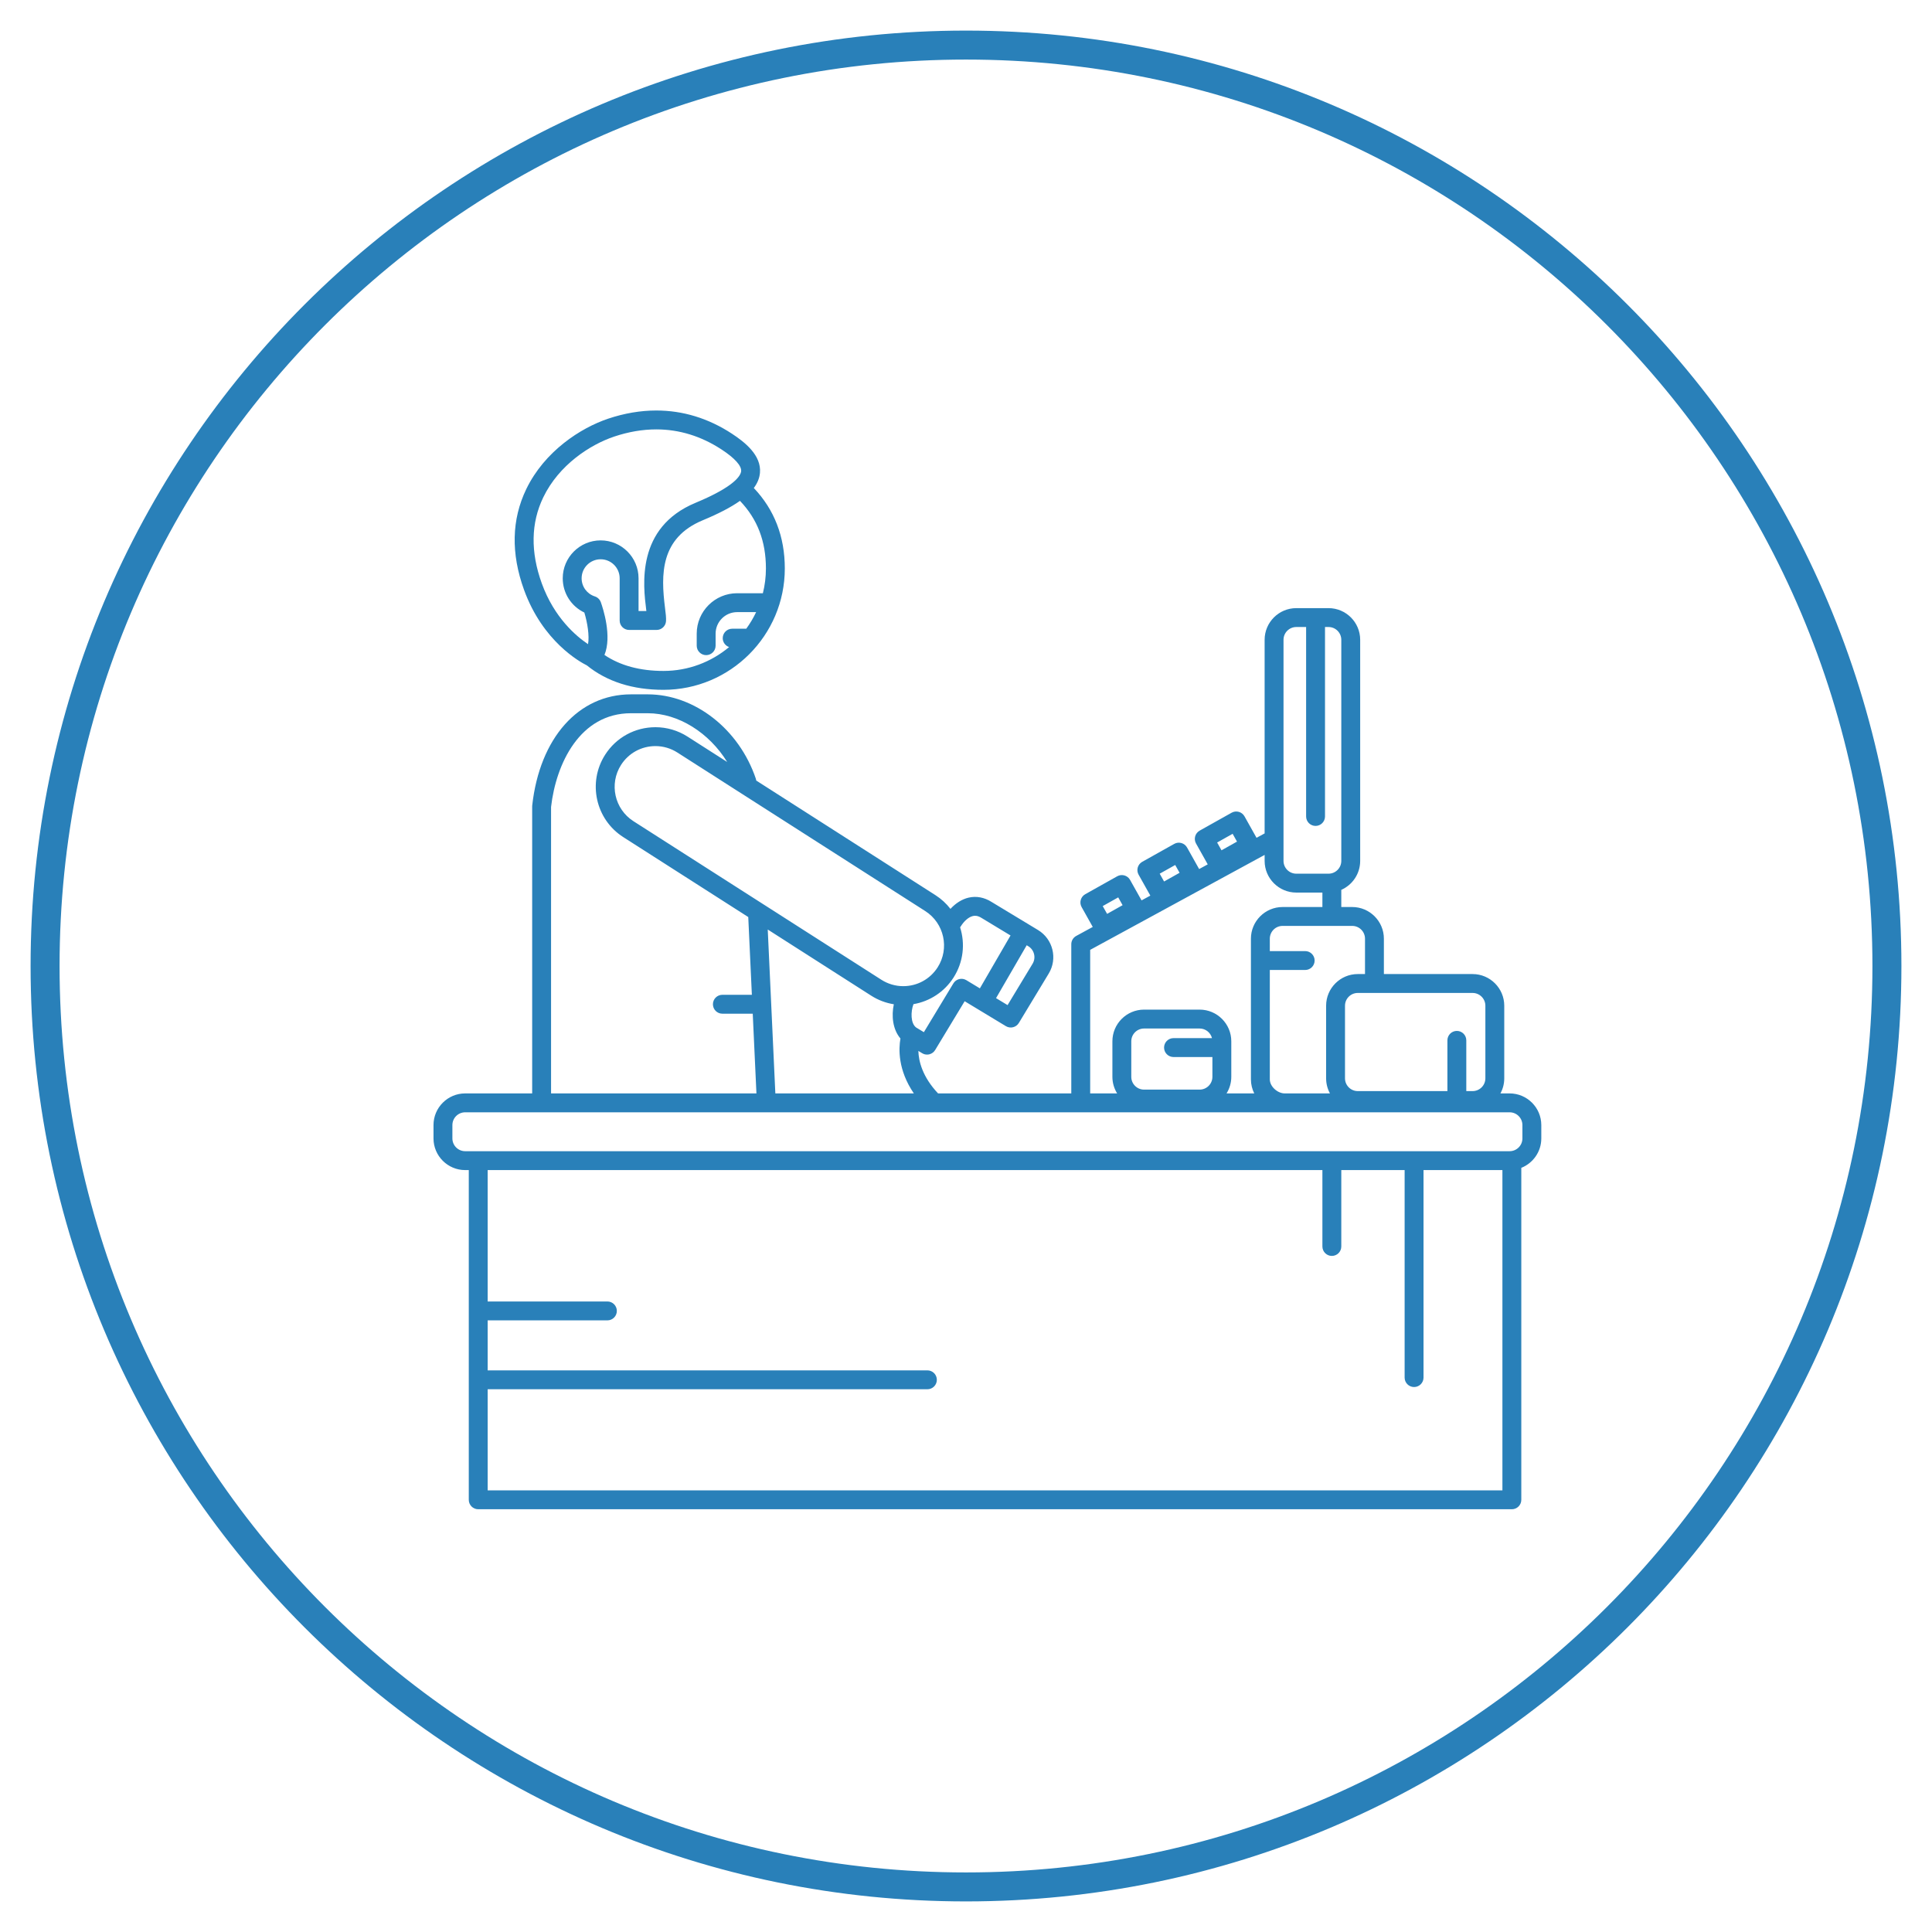
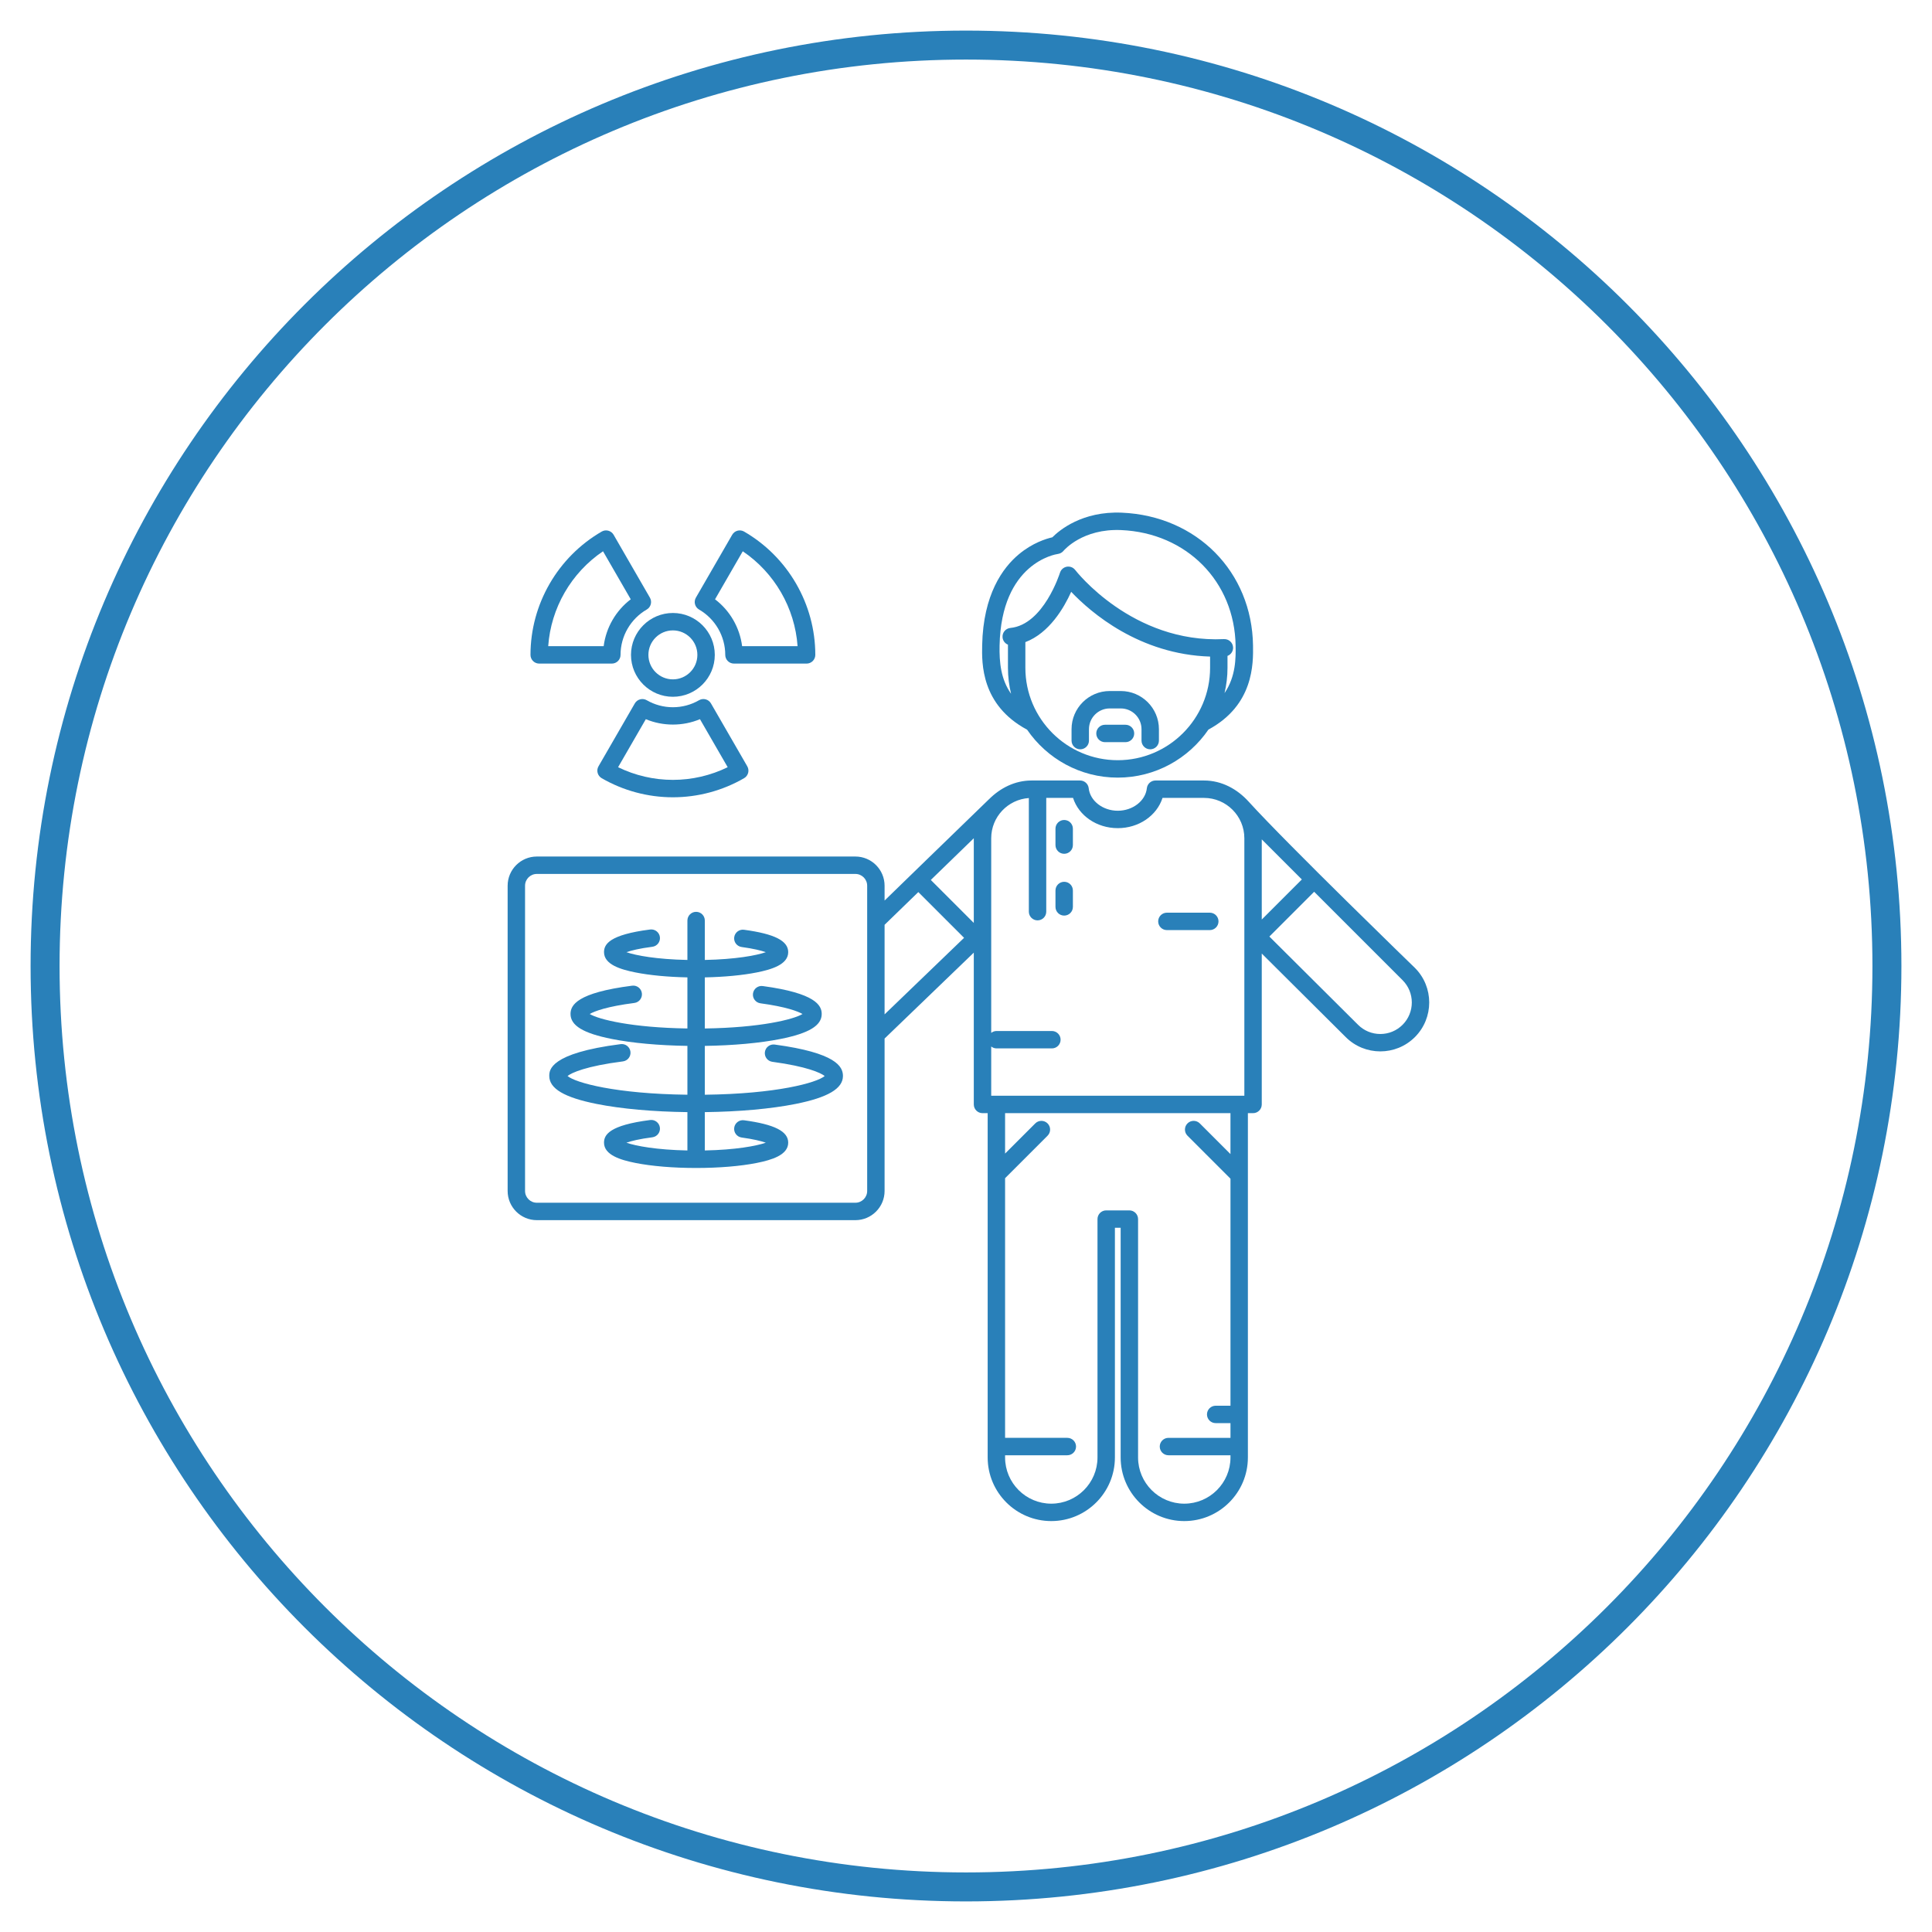
<svg xmlns="http://www.w3.org/2000/svg" version="1.1" id="Capa_1" x="0px" y="0px" width="600px" height="600px" viewBox="0 0 600 600" enable-background="new 0 0 600 600" xml:space="preserve">
  <circle fill="none" stroke="#2980B9" stroke-width="9" stroke-miterlimit="10" cx="300" cy="300" r="286" />
  <g>
-     <path fill="#2980B9" d="M182.252,206.64c6.211,5.033,14.21,7.591,23.793,7.591c20.779,0,37.684-16.905,37.684-37.685   c0-9.886-3.244-18.275-9.628-24.99c1.13-1.511,1.757-3.059,1.908-4.676c0.512-5.483-4.717-9.581-8.695-12.187   c-7.304-4.783-15.211-7.209-23.503-7.209c-4.884,0-9.907,0.854-14.93,2.538c-8.583,2.876-19.773,10.134-25.444,21.874   c-4.559,9.44-4.792,19.967-0.692,31.288C168.541,199.188,180.04,205.541,182.252,206.64z M236.918,184.233h-7.987   c-6.926,0-12.56,5.634-12.56,12.56v3.73c0,1.619,1.313,2.933,2.934,2.933c1.62,0,2.933-1.313,2.933-2.933v-3.73   c0-3.69,3.002-6.693,6.693-6.693h5.892c-0.86,1.82-1.89,3.544-3.065,5.156h-4.375c-1.62,0-2.933,1.313-2.933,2.934   c0,1.284,0.832,2.365,1.982,2.761c-5.525,4.623-12.636,7.413-20.387,7.413c-7.287,0-13.437-1.667-18.324-4.961   c2.393-5.821-0.439-14.454-1.13-16.381c-0.308-0.858-0.997-1.523-1.864-1.802c-2.451-0.788-4.098-3.049-4.098-5.626   c0-3.257,2.649-5.906,5.907-5.906s5.907,2.649,5.907,5.906v13.108c0,1.619,1.313,2.933,2.933,2.933h8.536   c1.543,0,2.824-1.197,2.927-2.737c0.07-1.059-0.093-2.369-0.32-4.182c-1.282-10.241-1.539-21.63,11.728-27.142   c4.929-2.047,8.74-4.03,11.559-6.029c5.412,5.651,8.058,12.542,8.058,21.001C237.863,179.196,237.532,181.771,236.918,184.233z    M168.719,154.448c4.879-10.101,14.577-16.368,22.026-18.864c4.42-1.483,8.817-2.233,13.066-2.233   c7.131,0,13.957,2.103,20.289,6.249c4.07,2.666,6.225,5.058,6.068,6.735c-0.115,1.23-1.726,4.652-14.173,9.822   c-18.504,7.687-16.258,25.627-15.299,33.288c0.014,0.107,0.027,0.216,0.041,0.323h-2.429v-10.175   c0-6.491-5.282-11.773-11.773-11.773c-6.492,0-11.773,5.282-11.773,11.773c0,4.606,2.642,8.705,6.711,10.634   c0.963,3.167,1.614,7.239,1.148,9.822c-3.628-2.423-10.49-8.173-14.362-18.864C164.719,171.407,164.873,162.411,168.719,154.448z" />
-     <path fill="#2980B9" d="M468.829,339.569h-2.858c0.76-1.394,1.19-2.991,1.19-4.688v-22.544c0-5.423-4.411-9.835-9.834-9.835   h-27.549v-10.984c0-5.422-4.412-9.835-9.834-9.835h-3.394v-5.329c3.45-1.528,5.866-4.98,5.866-8.991v-68.669   c0-5.422-4.412-9.834-9.834-9.834h-10.007c-5.423,0-9.835,4.412-9.835,9.834v60.128l-2.512,1.366l-3.74-6.67   c-0.793-1.413-2.581-1.915-3.994-1.124l-9.932,5.569c-0.679,0.381-1.178,1.016-1.39,1.765c-0.21,0.749-0.114,1.551,0.266,2.229   l3.634,6.48l-2.67,1.453l-3.75-6.688c-0.793-1.413-2.58-1.915-3.993-1.124l-9.932,5.569c-0.679,0.381-1.179,1.015-1.389,1.764   c-0.212,0.749-0.116,1.551,0.265,2.229l3.644,6.498l-2.726,1.482l-3.567-6.359c-0.791-1.412-2.58-1.916-3.992-1.124l-9.932,5.569   c-0.679,0.38-1.179,1.015-1.389,1.764c-0.211,0.749-0.115,1.551,0.266,2.229l3.459,6.17l-5.138,2.796   c-0.942,0.514-1.53,1.502-1.53,2.577v46.325h-41.376c-4.867-5.172-6.024-10.004-6.118-13.195l1.186,0.717   c0.461,0.28,0.987,0.423,1.518,0.423c0.235,0,0.47-0.027,0.702-0.085c0.755-0.186,1.405-0.664,1.808-1.329l9.166-15.158l12.8,7.741   c0.665,0.403,1.464,0.525,2.22,0.338c0.755-0.187,1.405-0.665,1.809-1.33l9.285-15.354c2.805-4.641,1.313-10.699-3.327-13.505   l-14.395-8.704c-2.284-1.449-4.765-1.917-7.175-1.354c-2.037,0.475-3.992,1.711-5.63,3.488c-1.264-1.635-2.823-3.086-4.662-4.263   l-55.645-35.587c-0.024-0.19-0.067-0.381-0.13-0.57c-5.211-15.428-19.021-26.204-33.581-26.204h-5.199   c-16.296,0-28.333,13.536-30.665,34.485c-0.012,0.107-0.018,0.216-0.018,0.324v89.124h-20.809c-5.422,0-9.834,4.411-9.834,9.834   v4.141c0,5.423,4.412,9.835,9.834,9.835h1.122v102.4c0,1.619,1.313,2.933,2.933,2.933H469.52c1.62,0,2.934-1.313,2.934-2.933   V362.682c3.633-1.447,6.211-4.992,6.211-9.135v-4.141C478.664,343.981,474.252,339.569,468.829,339.569z M382.806,258.946   l1.358,2.422l-4.815,2.7l-1.357-2.422L382.806,258.946z M364.972,268.631l1.357,2.422l-4.814,2.701l-1.358-2.422L364.972,268.631z    M347.274,278.69l1.358,2.422l-4.814,2.7l-1.359-2.421L347.274,278.69z M461.296,312.338v22.544c0,2.188-1.781,3.969-3.969,3.969   h-1.955v-15.758c0-1.62-1.313-2.934-2.934-2.934s-2.933,1.313-2.933,2.934v15.758H421.67c-2.188,0-3.968-1.78-3.968-3.969v-22.544   c0-2.188,1.78-3.969,3.968-3.969h35.657C459.516,308.369,461.296,310.149,461.296,312.338z M398.973,339.569   c-2.205,0-4.62-2.137-4.62-4.342v-33.99h10.984c1.62,0,2.933-1.313,2.933-2.933s-1.313-2.934-2.933-2.934h-10.984v-3.853   c0-2.188,1.78-3.969,3.968-3.969h21.624c2.188,0,3.969,1.781,3.969,3.969v10.984h-2.243c-5.422,0-9.834,4.412-9.834,9.835v22.544   c0,1.696,0.432,3.294,1.19,4.688H398.973z M398.607,198.694c0-2.188,1.78-3.969,3.969-3.969h3.05v58.835   c0,1.619,1.313,2.934,2.933,2.934s2.934-1.314,2.934-2.934v-58.835h1.091c2.188,0,3.968,1.781,3.968,3.969v68.669   c0,2.188-1.78,3.969-3.968,3.969h-10.007c-2.188,0-3.969-1.78-3.969-3.969V198.694z M338.564,294.986l54.177-29.486v1.862   c0,5.423,4.412,9.835,9.835,9.835h8.108v4.486h-12.365c-5.422,0-9.834,4.411-9.834,9.834v43.709c0,1.546,0.379,3.019,1.033,4.343   h-8.601c0.927-1.5,1.472-3.259,1.472-5.147V323.38c0-5.423-4.413-9.835-9.835-9.835h-17.254c-5.422,0-9.834,4.412-9.834,9.835   v11.042c0,1.889,0.544,3.648,1.471,5.147h-8.373V294.986z M364.445,328.269h12.077v6.154c0,2.188-1.779,3.968-3.968,3.968h-17.254   c-2.188,0-3.969-1.78-3.969-3.968V323.38c0-2.188,1.781-3.968,3.969-3.968h17.254c1.851,0,3.404,1.274,3.842,2.99h-11.951   c-1.619,0-2.933,1.313-2.933,2.934C361.513,326.955,362.826,328.269,364.445,328.269z M240.789,339.569l-2.359-50.901l32.118,20.54   c2.154,1.378,4.547,2.278,7.038,2.679c-0.769,3.576-0.36,7.793,2.056,10.626c-0.564,3.162-0.831,9.738,4.162,17.057H240.789   L240.789,339.569z M320.678,299.299l-7.768,12.846l-3.578-2.165l9.518-16.423l0.486,0.293   C321.207,294.982,321.809,297.427,320.678,299.299z M298.344,287.746c1.032-1.707,2.484-2.957,3.789-3.262   c0.557-0.13,1.443-0.207,2.717,0.605c0.021,0.013,0.041,0.025,0.062,0.038l8.917,5.393l-9.518,16.424l-4.2-2.541   c-0.666-0.403-1.464-0.525-2.22-0.338c-0.755,0.186-1.406,0.664-1.808,1.33l-9.167,15.157l-2.408-1.456   c-1.731-1.302-1.705-4.92-0.824-7.245c5.092-0.873,9.606-3.823,12.45-8.269c3.081-4.819,3.645-10.538,2.033-15.604   C298.227,287.901,298.291,287.83,298.344,287.746z M291.191,300.422c-2.34,3.657-6.331,5.84-10.679,5.84   c-2.41,0-4.762-0.69-6.804-1.996l-76.989-49.238c-5.879-3.761-7.603-11.604-3.843-17.482c2.339-3.657,6.33-5.841,10.678-5.841   c2.41,0,4.763,0.69,6.805,1.997l76.989,49.239C293.227,286.7,294.952,294.543,291.191,300.422z M171.138,250.61   c1.543-13.465,8.953-29.108,24.816-29.108h5.198c9.571,0,19.072,6.058,24.683,15.135l-12.316-7.878   c-2.988-1.91-6.433-2.92-9.965-2.92c-6.358,0-12.197,3.194-15.62,8.546c-5.503,8.604-2.979,20.081,5.625,25.585l38.82,24.827   l1.119,24.148h-9.158c-1.62,0-2.934,1.314-2.934,2.934c0,1.62,1.313,2.933,2.934,2.933h9.43l1.148,24.758h-63.78V250.61z    M151.45,462.847v-31.402h136.562c1.62,0,2.933-1.313,2.933-2.933s-1.313-2.933-2.933-2.933H151.45v-15.528h37.182   c1.62,0,2.933-1.313,2.933-2.934c0-1.619-1.313-2.933-2.933-2.933H151.45V363.38h259.234v23.724c0,1.619,1.313,2.933,2.934,2.933   s2.933-1.313,2.933-2.933V363.38h19.669v64.442c0,1.619,1.314,2.933,2.934,2.933c1.62,0,2.934-1.313,2.934-2.933V363.38h24.5   v99.467H151.45z M472.798,353.545c0,2.188-1.78,3.969-3.969,3.969H144.462c-2.188,0-3.968-1.781-3.968-3.969v-4.141   c0-2.188,1.781-3.969,3.968-3.969h324.367c2.188,0,3.969,1.781,3.969,3.969V353.545z" />
+     <path fill="#2980B9" d="M318.971,226.608c6.146,8.98,16.47,14.888,28.15,14.888c11.693,0,22.028-5.921,28.172-14.92   c14.088-7.596,13.921-20.518,13.845-26.074c-0.313-22.925-17.448-40.289-40.743-41.286c-12.291-0.529-19.404,5.459-21.582,7.649   c-1.902,0.432-6.134,1.721-10.367,5.248c-5.034,4.193-11.102,12.499-11.425,28.253C304.906,205.945,304.65,218.93,318.971,226.608z    M347.121,236.088c-15.816,0-28.684-12.867-28.684-28.684v-7.989c7.416-2.813,11.986-10.63,14.23-15.619   c6.113,6.434,21.143,19.438,43.136,20.11v3.498C375.804,223.221,362.936,236.088,347.121,236.088z M310.428,200.477   c0.525-25.687,17.404-28.344,18.107-28.441c0.673-0.087,1.301-0.437,1.737-0.956c0.239-0.285,5.985-6.969,17.892-6.461   c20.336,0.871,35.294,15.993,35.566,35.958c0.05,3.655,0.125,9.441-3.438,14.666c0.595-2.519,0.919-5.14,0.919-7.837v-3.711   c1.059-0.407,1.792-1.446,1.735-2.642c-0.07-1.49-1.336-2.642-2.829-2.571c-28.49,1.354-46.018-21.231-46.189-21.458l-0.006,0.004   c-0.332-0.438-0.793-0.781-1.357-0.955c-1.425-0.438-2.938,0.363-3.379,1.79c-0.049,0.162-5.088,16.141-15.406,17.152   c-1.486,0.146-2.574,1.468-2.428,2.954c0.102,1.036,0.775,1.874,1.677,2.24v7.197c0,2.774,0.341,5.471,0.97,8.056   C310.821,210.942,310.32,205.681,310.428,200.477z" />
+     <path fill="#2980B9" d="M348.063,214.603h-3.43c-6.536,0-11.854,5.317-11.854,11.853v3.546c0,1.493,1.21,2.703,2.704,2.703   c1.493,0,2.704-1.21,2.704-2.703v-3.546c0-3.554,2.891-6.445,6.445-6.445h3.43c3.555,0,6.445,2.892,6.445,6.445v3.546   c0,1.493,1.211,2.703,2.705,2.703s2.703-1.21,2.703-2.703v-3.546C359.916,219.92,354.6,214.603,348.063,214.603z" />
+     <path fill="#2980B9" d="M349.535,225.078h-6.374c-1.494,0-2.704,1.21-2.704,2.704c0,1.493,1.21,2.704,2.704,2.704h6.374   c1.493,0,2.703-1.211,2.703-2.704S351.027,225.078,349.535,225.078z" />
+     <path fill="#2980B9" d="M439.412,300.587c0,0-39.377-38.147-51.662-51.663c-3.479-3.827-8.273-6.533-13.838-6.533h-15.061   c-1.383,0-2.541,1.041-2.689,2.415c-0.42,3.912-4.385,6.978-9.025,6.978c-4.642,0-8.607-3.064-9.027-6.978   c-0.148-1.374-1.309-2.415-2.689-2.415h-15.061c-5.221,0-9.781,2.385-13.209,5.816c-0.015,0.015-0.034,0.024-0.05,0.039   c-8.117,7.835-32.385,31.427-32.385,31.427v-4.605c0-4.999-4.068-9.066-9.066-9.066h-98.932c-4.999,0-9.066,4.067-9.066,9.066   v94.796c0,4.999,4.067,9.066,9.066,9.066h98.932c4.999,0,9.066-4.067,9.066-9.066v-47.334l27.706-26.682v47.147   c0,1.494,1.21,2.704,2.703,2.704h1.605v106.93c0,10.894,8.863,19.756,19.757,19.756s19.757-8.862,19.757-19.756v-71.325h1.785   v71.325c0,10.894,8.863,19.756,19.756,19.756c10.895,0,19.758-8.862,19.758-19.756v-106.93h1.604c1.494,0,2.704-1.21,2.704-2.704   v-46.862l26.074,25.942c2.961,2.962,6.852,4.443,10.742,4.443c3.893,0,7.783-1.481,10.746-4.443   C445.338,316.151,445.338,306.512,439.412,300.587z M391.852,260.673l12.449,12.449l-12.449,12.449V260.673z M347.137,257.19   c6.561,0,12.129-3.897,13.893-9.393h12.883c6.91,0,12.531,5.62,12.531,12.53v79.963H307.83v-15.287   c0.461,0.363,1.033,0.589,1.666,0.589h17.178c1.494,0,2.704-1.21,2.704-2.704s-1.21-2.703-2.704-2.703h-17.178   c-0.633,0-1.206,0.225-1.666,0.589v-60.446c0-6.625,5.172-12.051,11.687-12.487v35.284c0,1.494,1.21,2.704,2.704,2.704   s2.703-1.21,2.703-2.704v-35.327h8.32C335.008,253.293,340.574,257.19,347.137,257.19z M302.422,260.328v26.301l-13.351-13.351   l13.351-12.956C302.422,260.324,302.422,260.326,302.422,260.328z M269.308,369.862c0,2.018-1.641,3.659-3.658,3.659h-98.932   c-2.018,0-3.658-1.642-3.658-3.659v-94.796c0-2.018,1.641-3.658,3.658-3.658h98.932c2.018,0,3.658,1.641,3.658,3.658V369.862z    M274.716,287.207l10.474-10.164l14.208,14.208l-24.682,23.769V287.207z M382.135,358.409l-9.524-9.525   c-1.055-1.056-2.769-1.056-3.823,0c-1.057,1.056-1.057,2.769,0,3.824l13.348,13.348v70.501h-4.594c-1.493,0-2.703,1.21-2.703,2.704   s1.21,2.704,2.703,2.704h4.594v4.572h-19.261c-1.493,0-2.704,1.21-2.704,2.704c0,1.493,1.211,2.704,2.704,2.704h19.261v0.685   c0,7.911-6.438,14.348-14.35,14.348c-7.91,0-14.348-6.436-14.348-14.348V378.6c0-1.493-1.211-2.704-2.705-2.704h-7.193   c-1.494,0-2.703,1.211-2.703,2.704v74.029c0,7.911-6.438,14.348-14.349,14.348c-7.913,0-14.349-6.436-14.349-14.348v-0.685h19.332   c1.492,0,2.703-1.21,2.703-2.704s-1.211-2.704-2.703-2.704h-19.332v-80.637l13.191-13.191c1.057-1.056,1.057-2.769,0-3.824   c-1.055-1.056-2.769-1.056-3.823,0l-9.369,9.369v-12.554h69.995v12.71H382.135z M435.59,318.252   c-1.85,1.848-4.307,2.865-6.92,2.865c-2.615,0-5.073-1.018-6.926-2.871l-27.529-27.392l13.909-13.909l27.464,27.465   C439.404,308.228,439.404,314.436,435.59,318.252z" />
+     <path fill="#2980B9" d="M362.389,288.848h13.324c1.494,0,2.704-1.21,2.704-2.703c0-1.494-1.21-2.704-2.704-2.704h-13.324   c-1.494,0-2.705,1.21-2.705,2.704C359.684,287.638,360.895,288.848,362.389,288.848z" />
+     <path fill="#2980B9" d="M330.491,265.152c1.494,0,2.704-1.21,2.704-2.704v-5.09c0-1.494-1.21-2.704-2.704-2.704   c-1.493,0-2.704,1.21-2.704,2.704v5.09C327.787,263.941,328.998,265.152,330.491,265.152z" />
+     <path fill="#2980B9" d="M330.491,284.346c1.494,0,2.704-1.21,2.704-2.704v-5.09c0-1.494-1.21-2.704-2.704-2.704   c-1.493,0-2.704,1.21-2.704,2.704v5.09C327.787,283.136,328.998,284.346,330.491,284.346z" />
+     <path fill="#2980B9" d="M240.585,324.395c-1.476-0.199-2.842,0.836-3.042,2.317c-0.199,1.479,0.838,2.842,2.318,3.042   c10.707,1.445,15.03,3.429,16.255,4.412c-2.447,2.093-14.947,5.55-37.228,5.812v-15.167c8.854-0.127,17.114-0.878,23.494-2.149   c8.857-1.764,12.808-4.158,12.808-7.765c0-2.66-1.897-6.453-18.302-8.67c-1.485-0.202-2.842,0.838-3.041,2.317   c-0.2,1.48,0.837,2.842,2.317,3.042c7.874,1.064,11.624,2.479,13.066,3.325c-2.845,1.706-13.153,4.247-30.342,4.492v-15.868   c6.074-0.123,11.726-0.657,16.137-1.536c4.544-0.905,9.761-2.439,9.761-6.3c0-3.526-4.233-5.671-13.727-6.954   c-1.474-0.202-2.842,0.838-3.042,2.318c-0.2,1.479,0.837,2.842,2.317,3.042c3.676,0.496,6.055,1.102,7.499,1.606   c-3.011,1.038-9.423,2.22-18.944,2.412v-12.242c0-1.494-1.21-2.704-2.704-2.704c-1.494,0-2.704,1.21-2.704,2.704v12.242   c-9.523-0.192-15.935-1.375-18.946-2.413c1.518-0.53,4.066-1.17,8.061-1.68c1.481-0.188,2.53-1.543,2.341-3.024   c-0.188-1.48-1.538-2.527-3.024-2.34c-12.701,1.618-14.329,4.607-14.329,7.031c0,3.86,5.216,5.396,9.76,6.3   c4.413,0.88,10.063,1.414,16.137,1.536v15.868c-17.189-0.245-27.5-2.788-30.343-4.493c1.494-0.88,5.452-2.357,13.863-3.429   c1.481-0.189,2.529-1.543,2.34-3.024c-0.188-1.481-1.536-2.532-3.024-2.341c-17.153,2.187-19.137,6.058-19.137,8.78   c0,3.605,3.95,6.001,12.808,7.765c6.379,1.271,14.64,2.021,23.493,2.148v15.168c-22.284-0.262-34.785-3.72-37.229-5.813   c1.264-1.02,5.818-3.085,17.198-4.535c1.481-0.188,2.53-1.543,2.341-3.023c-0.189-1.481-1.538-2.528-3.024-2.341   c-22.186,2.826-22.186,8.141-22.186,9.888c0,3.928,4.684,6.69,14.741,8.694c7.627,1.519,17.541,2.406,28.158,2.536v11.907   c-9.523-0.192-15.935-1.374-18.946-2.412c1.518-0.53,4.066-1.171,8.061-1.681c1.481-0.188,2.529-1.542,2.34-3.023   s-1.538-2.53-3.024-2.341c-12.701,1.619-14.329,4.608-14.329,7.032c0,3.86,5.216,5.395,9.761,6.299   c5.06,1.009,11.752,1.564,18.841,1.564c7.09,0,13.78-0.556,18.841-1.564c4.544-0.905,9.761-2.438,9.761-6.299   c0-3.526-4.234-5.671-13.728-6.954c-1.473-0.199-2.842,0.837-3.042,2.318c-0.2,1.479,0.837,2.842,2.318,3.041   c3.676,0.497,6.055,1.103,7.498,1.607c-3.011,1.038-9.423,2.219-18.944,2.412v-11.905c10.617-0.13,20.533-1.018,28.159-2.536   c10.056-2.004,14.74-4.767,14.74-8.695C261.787,331.193,259.589,326.962,240.585,324.395z" />
+     <path fill="#2980B9" d="M195.96,203.38c0,7.175,5.837,13.012,13.012,13.012s13.013-5.837,13.013-13.012   c0-7.176-5.837-13.013-13.015-13.013C201.797,190.367,195.96,196.204,195.96,203.38z M208.973,195.775   c4.193,0,7.604,3.411,7.604,7.604s-3.412,7.604-7.605,7.604c-4.193,0-7.604-3.411-7.604-7.604S204.779,195.775,208.973,195.775z" />
+     <path fill="#2980B9" d="M217.1,189.299c5.017,2.902,8.133,8.298,8.133,14.08c0,0.718,0.284,1.405,0.792,1.912   c0.508,0.507,1.195,0.792,1.913,0.792l22.558,0.001c0.717,0,1.404-0.285,1.912-0.792c0.507-0.508,0.792-1.195,0.792-1.912   c0-15.729-8.473-30.403-22.111-38.295c-0.622-0.359-1.358-0.456-2.053-0.272c-0.694,0.186-1.285,0.64-1.643,1.261l-11.278,19.533   C215.366,186.898,215.807,188.551,217.1,189.299z M230.673,171.203c9.876,6.679,16.185,17.603,17.022,29.473H230.47   c-0.731-5.766-3.775-11.035-8.408-14.558L230.673,171.203z" />
+     <path fill="#2980B9" d="M219.152,217.188c-0.693-0.186-1.43-0.087-2.053,0.271c-2.463,1.425-5.273,2.179-8.126,2.179   c-2.852,0-5.663-0.753-8.127-2.179c-0.621-0.359-1.359-0.457-2.053-0.271c-0.693,0.185-1.285,0.639-1.643,1.26l-11.278,19.533   c-0.746,1.292-0.305,2.945,0.987,3.692c6.705,3.88,14.352,5.931,22.113,5.931s15.408-2.051,22.113-5.931   c1.292-0.747,1.734-2.399,0.987-3.692l-11.277-19.533C220.437,217.827,219.845,217.373,219.152,217.188z M208.973,242.197   c-5.907,0-11.737-1.354-17.019-3.935l8.612-14.915c5.303,2.233,11.513,2.233,16.815,0l8.611,14.915   C220.709,240.844,214.879,242.197,208.973,242.197z" />
+     <path fill="#2980B9" d="M167.452,206.084l22.557-0.001c0.717,0,1.405-0.285,1.913-0.792c0.507-0.507,0.792-1.194,0.792-1.912   c-0.001-5.783,3.115-11.178,8.132-14.08c1.292-0.748,1.734-2.4,0.988-3.693l-11.276-19.533c-0.358-0.621-0.95-1.074-1.644-1.26   c-0.692-0.186-1.43-0.089-2.053,0.271c-13.639,7.893-22.112,22.566-22.112,38.296c0,0.717,0.285,1.404,0.792,1.912   C166.047,205.799,166.735,206.084,167.452,206.084z M187.274,171.203l8.61,14.914c-4.633,3.523-7.677,8.793-8.408,14.559h-17.225   C171.088,188.806,177.397,177.882,187.274,171.203z" />
  </g>
</svg>
